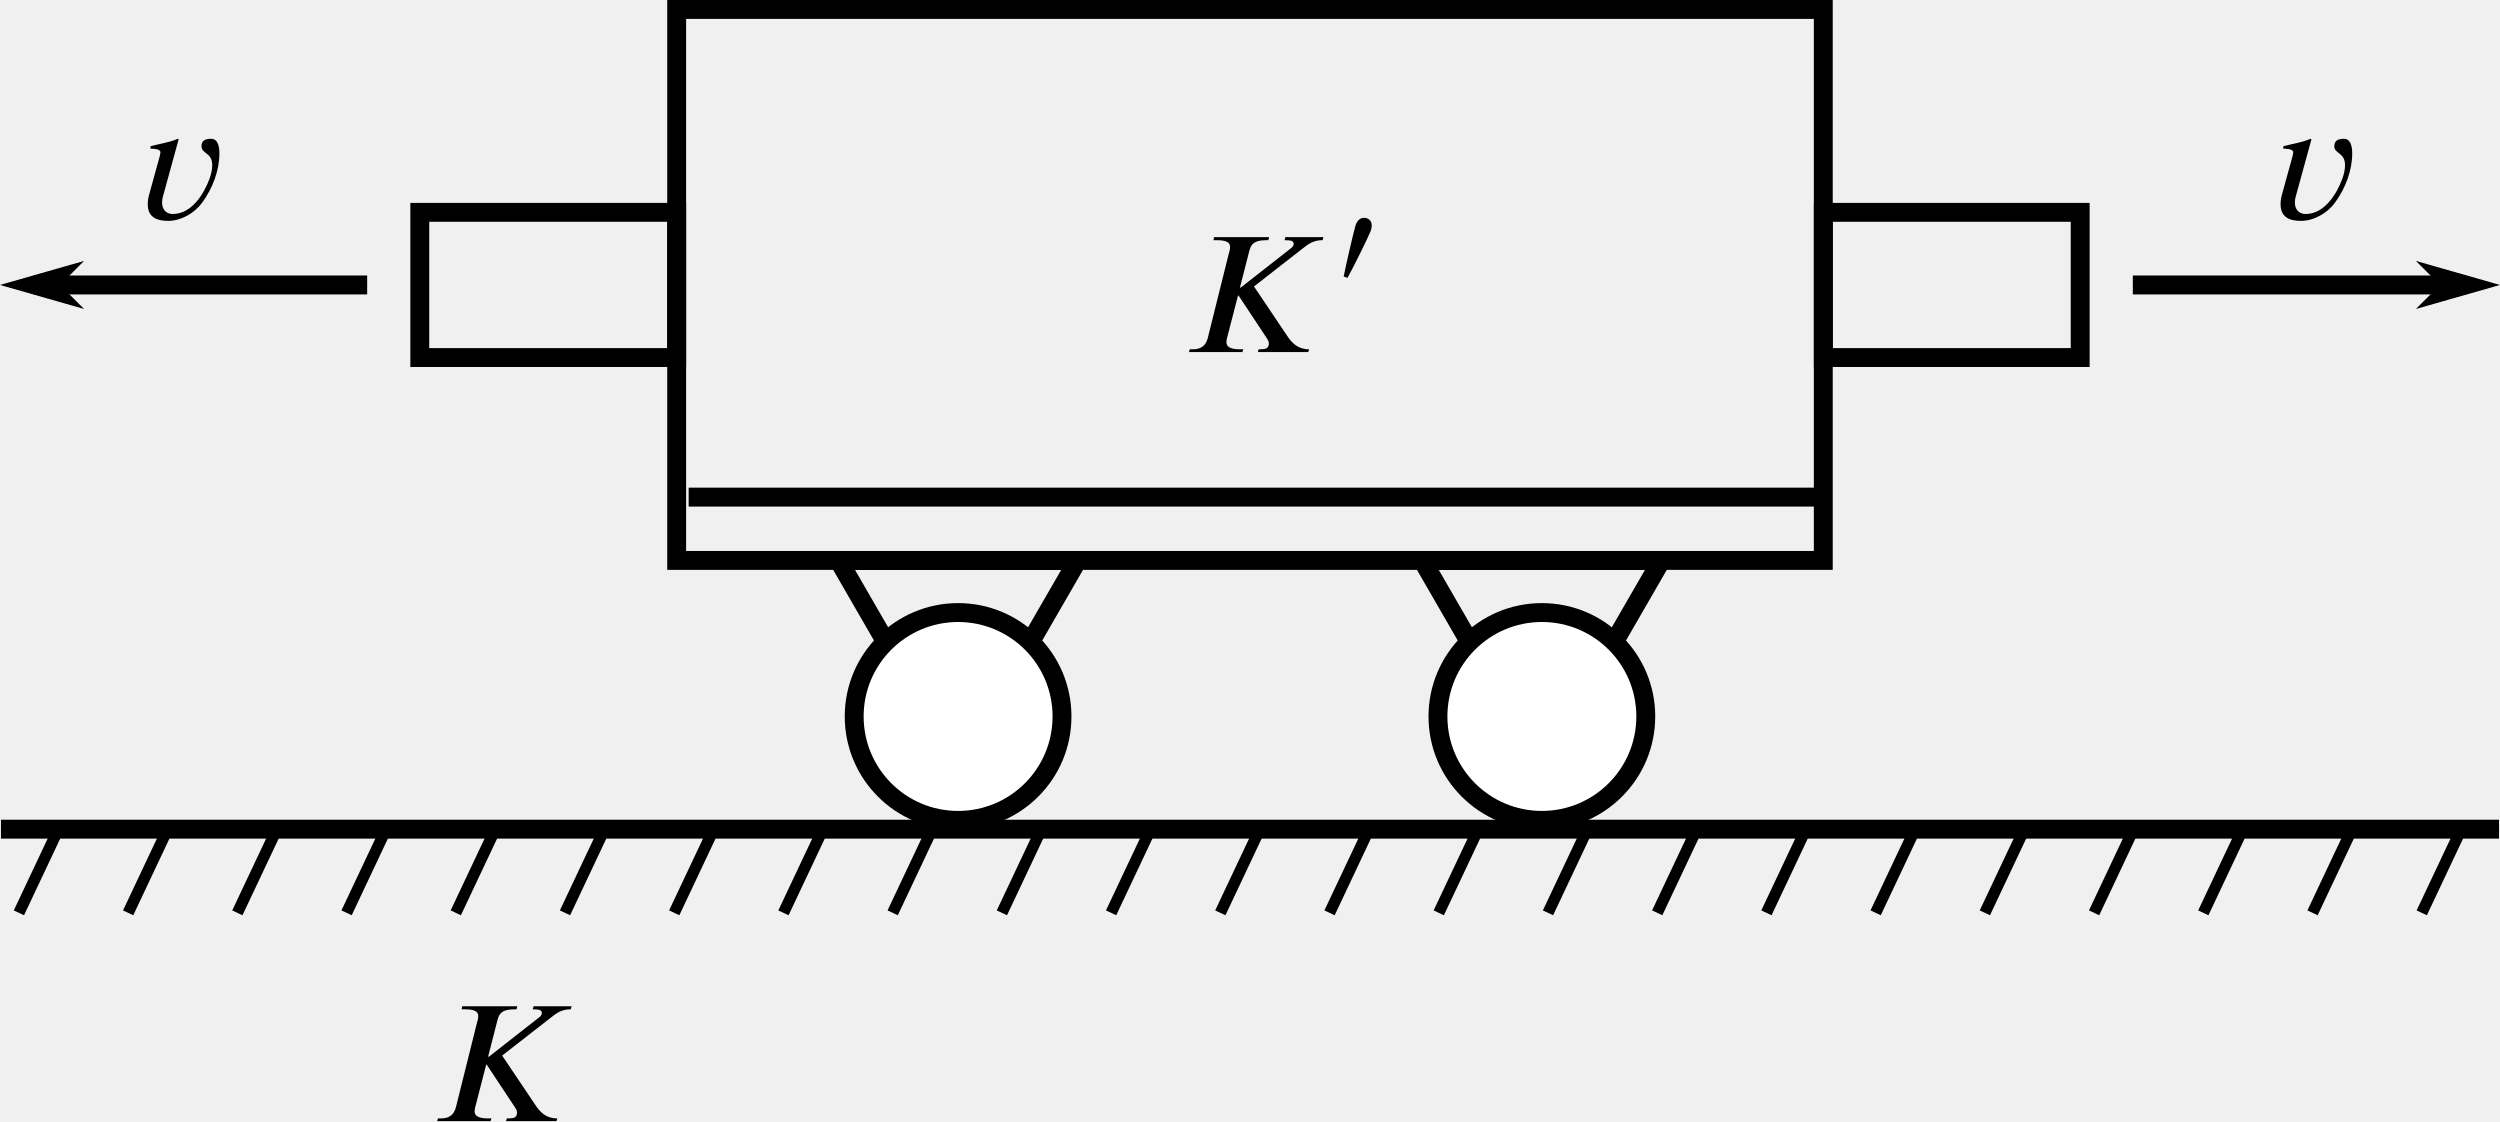
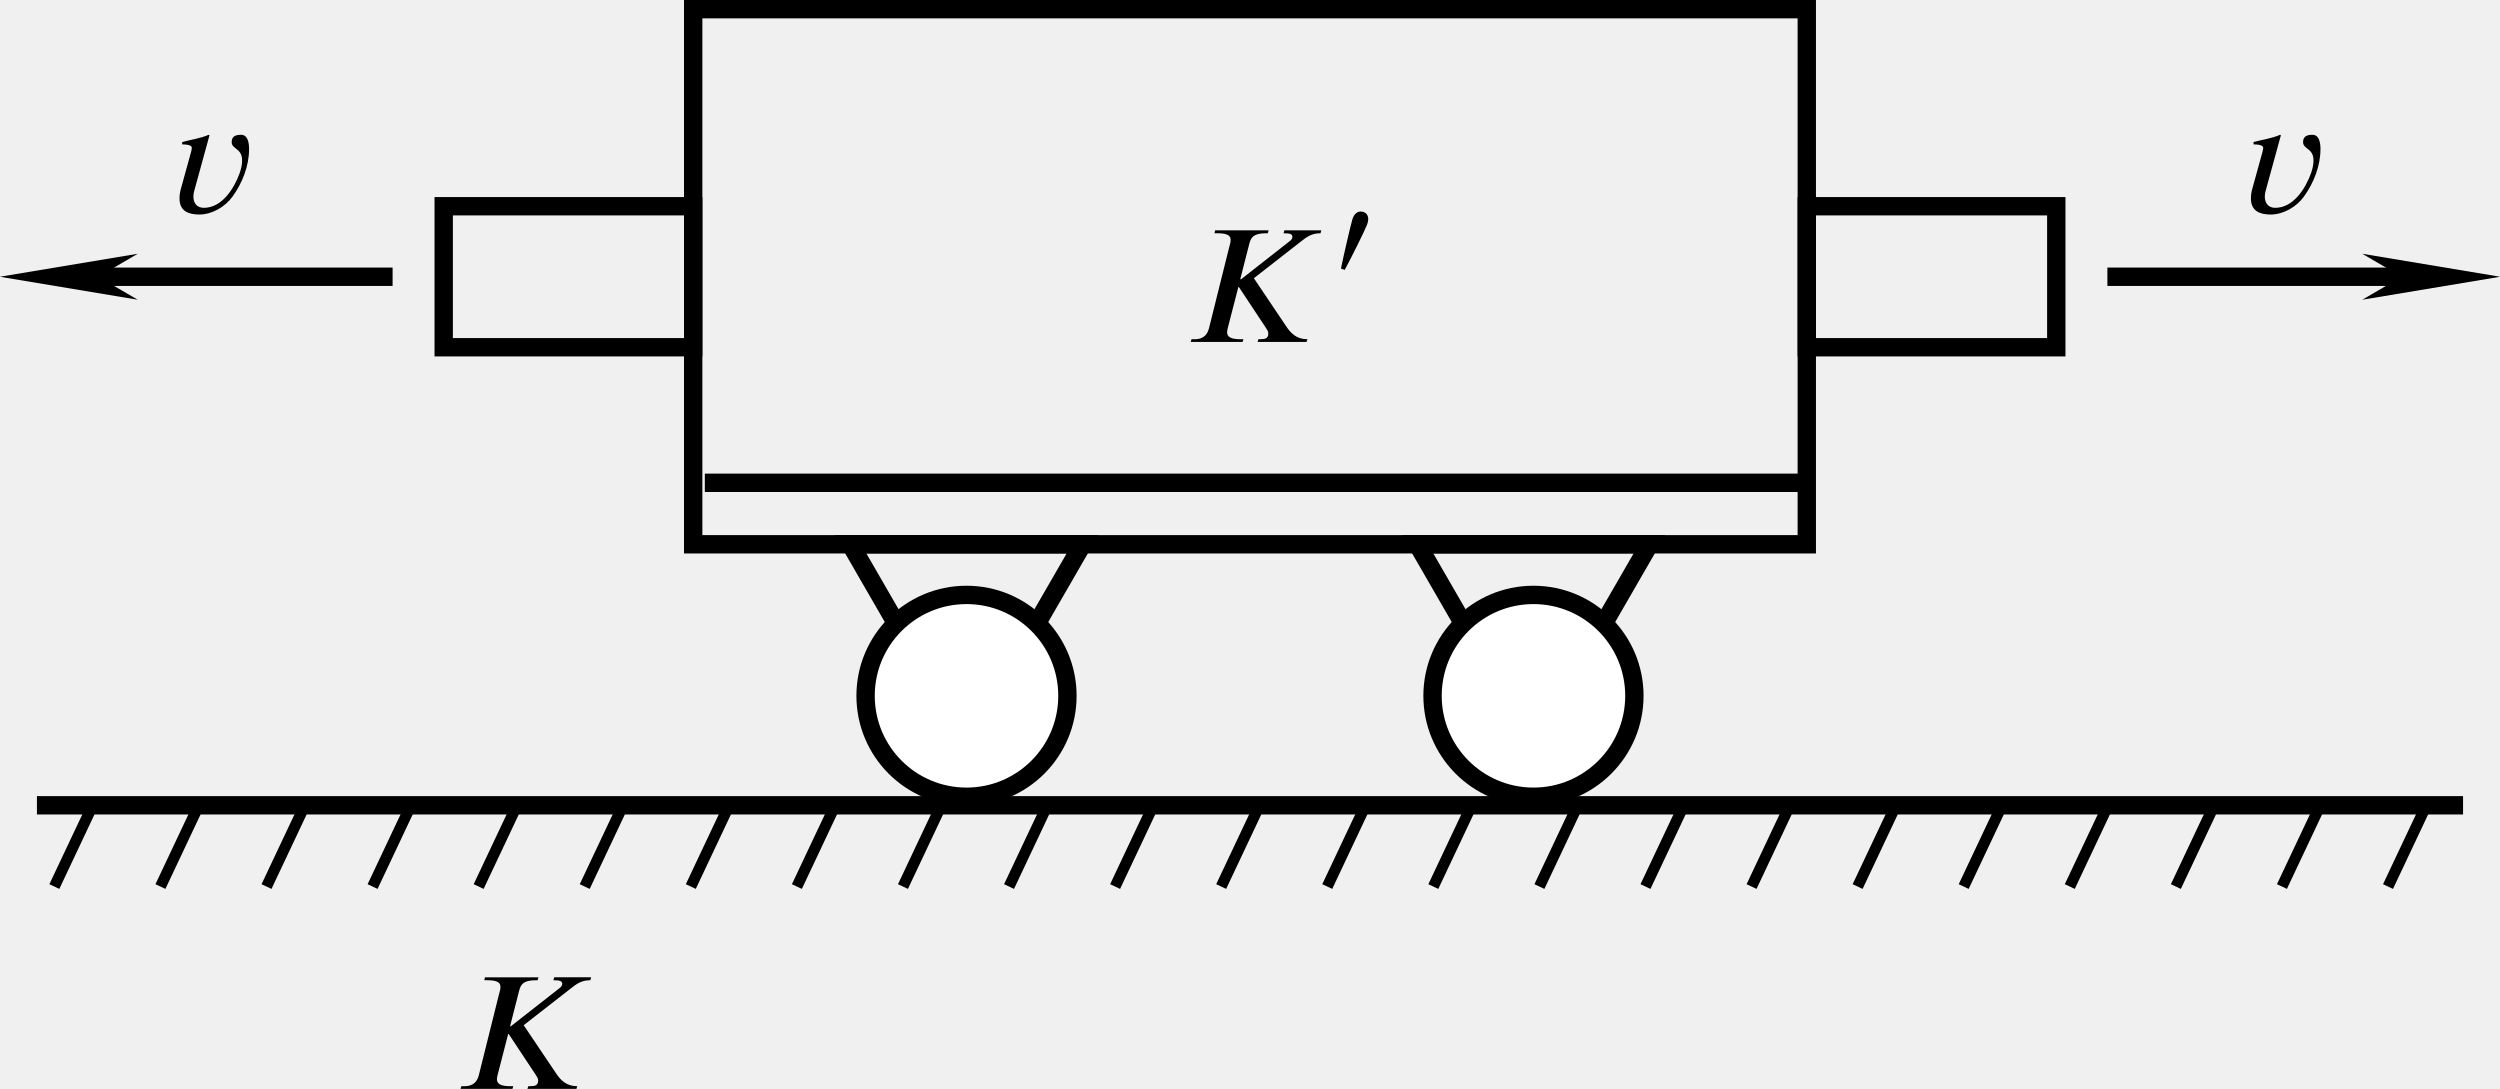
- <svg xmlns="http://www.w3.org/2000/svg" width="35.01mm" height="15.701mm" viewBox="0 0 35.01 15.701" version="1.1" id="svg1730">
+ <svg xmlns="http://www.w3.org/2000/svg" width="36.048mm" height="15.701mm" viewBox="0 0 36.048 15.701" version="1.1" id="svg1730">
  <defs id="defs1724">
    <marker style="overflow:visible" id="marker1224" refX="0" refY="0" orient="auto">
      <path transform="matrix(-0.2,0,0,-0.2,-1.2,0)" style="fill:#000000;fill-opacity:1;fill-rule:evenodd;stroke:#000000;stroke-width:1pt;stroke-opacity:1" d="M 0,0 5,-5 -12.5,0 5,5 Z" id="path1222" />
    </marker>
    <marker style="overflow:visible" id="marker1214" refX="0" refY="0" orient="auto">
      <path transform="matrix(-0.2,0,0,-0.2,-1.2,0)" style="fill:#000000;fill-opacity:1;fill-rule:evenodd;stroke:#000000;stroke-width:1pt;stroke-opacity:1" d="M 0,0 5,-5 -12.5,0 5,5 Z" id="path1212" />
    </marker>
    <marker style="overflow:visible" id="Arrow1Mend" refX="0" refY="0" orient="auto">
      <path transform="matrix(-0.4,0,0,-0.4,-4,0)" style="fill:#000000;fill-opacity:1;fill-rule:evenodd;stroke:#000000;stroke-width:1pt;stroke-opacity:1" d="M 0,0 5,-5 -12.5,0 5,5 Z" id="path1019" />
    </marker>
    <marker style="overflow:visible" id="Arrow1Mend-2" refX="0" refY="0" orient="auto">
      <path transform="matrix(-0.4,0,0,-0.4,-4,0)" style="fill:#000000;fill-opacity:1;fill-rule:evenodd;stroke:#000000;stroke-width:1pt;stroke-opacity:1" d="M 0,0 5,-5 -12.5,0 5,5 Z" id="path1019-6" />
    </marker>
    <defs id="id-e8c80a89-4e8d-46e9-a369-caf1a77277d9">
      <g id="id-8edf39fa-d8f7-4406-8be0-46bc45efe37a">
        <symbol overflow="visible" id="id-103ab1bd-9c9d-4d64-a427-4a9fa39b4b10">
          <path style="stroke:none;stroke-width:0" d="M 1.828,-0.672 H 0.656 V -6.156 H 1.828 Z M 2.5,0 V -6.812 H 0 V 0 Z m 0,0" id="id-cc429887-2913-444e-b123-fd635717ff84" />
        </symbol>
        <symbol overflow="visible" id="id-2579c7a3-e3b4-4bd8-9298-81c810a638f8">
          <path style="stroke:none;stroke-width:0" d="M 2.469,-4.531 2.422,-4.562 c -0.5,0.219 -1.031,0.281 -1.547,0.422 V -4 c 0.125,0 0.562,0 0.562,0.203 0,0.078 -0.031,0.172 -0.047,0.25 L 0.812,-1.453 C 0.75,-1.25 0.719,-1.047 0.719,-0.844 c 0,0.734 0.516,0.938 1.156,0.938 0.734,0 1.5,-0.438 1.938,-1.047 C 4.391,-1.75 4.781,-2.75 4.781,-3.734 4.781,-4.062 4.719,-4.562 4.312,-4.562 c -0.297,0 -0.547,0.078 -0.547,0.422 0,0.438 0.609,0.344 0.609,1.078 0,0.25 -0.062,0.5 -0.141,0.734 -0.328,0.906 -1.031,2.031 -2.094,2.031 -0.406,0 -0.609,-0.281 -0.609,-0.656 0,-0.109 0.016,-0.219 0.047,-0.328 z m 0,0" id="id-4b634465-fd3b-460b-9ccb-0de06e54d0e4" />
        </symbol>
        <symbol overflow="visible" id="id-8f8f7031-3058-4f68-9f1f-f60ae33a9791">
          <path style="stroke:none;stroke-width:0" d="M 8,-6.516 H 5.844 L 5.797,-6.344 c 0.422,0 0.5,0.062 0.516,0.203 0,0.125 -0.078,0.203 -0.188,0.281 L 3.312,-3.656 H 3.266 l 0.531,-2.078 c 0.094,-0.344 0.219,-0.609 0.969,-0.609 H 4.875 l 0.047,-0.172 h -3.125 L 1.766,-6.344 H 1.938 c 0.609,0 0.766,0.156 0.766,0.375 0,0.203 -0.031,0.219 -0.094,0.484 L 1.438,-0.781 c -0.078,0.266 -0.234,0.625 -0.844,0.625 H 0.422 L 0.375,0 H 3.406 L 3.453,-0.156 H 3.281 C 2.688,-0.156 2.5,-0.312 2.5,-0.562 2.5,-0.625 2.516,-0.703 2.531,-0.781 l 0.625,-2.422 H 3.188 L 4.75,-0.844 c 0.078,0.141 0.156,0.203 0.156,0.359 0,0.281 -0.188,0.328 -0.469,0.328 H 4.328 L 4.281,0 H 7.141 L 7.188,-0.156 c -0.641,0 -0.984,-0.359 -1.266,-0.797 L 4.062,-3.719 6.766,-5.828 c 0.406,-0.328 0.688,-0.516 1.188,-0.516 z m 0,0" id="id-71bd8c41-4d65-4155-a611-92cfee4c3ea8" />
        </symbol>
        <symbol overflow="visible" id="id-5c10a2fd-5640-4316-bc8f-36fd232e23e2">
          <path style="stroke:none;stroke-width:0" d="M 1.375,-0.5 H 0.5 V -4.609 H 1.375 Z M 1.859,0 V -5.109 H 0 V 0 Z m 0,0" id="id-1232d556-8504-4f1b-96f7-bc5bbb5cd62a" />
        </symbol>
        <symbol overflow="visible" id="id-a7803152-4696-4e4c-b77b-7dde2c0a6f36">
          <path style="stroke:none;stroke-width:0" d="m 0.969,-0.219 c 0.391,-0.719 1.172,-2.297 1.312,-2.656 0.031,-0.078 0.062,-0.234 0.062,-0.297 0,-0.312 -0.203,-0.453 -0.438,-0.453 -0.188,0 -0.375,0.109 -0.484,0.438 C 1.312,-2.812 0.906,-1.078 0.75,-0.297 Z m 0,0" id="id-1140f862-4764-45e9-9177-b3179a8e8ad3" />
        </symbol>
      </g>
    </defs>
+     <marker markerWidth="12" markerHeight="4" refX="6" refY="2" orient="auto" id="marker2640">
+       <path style="fill:#000000;stroke-width:0px" d="M 12,0 0,2 12,4 8.571,2 12,0" id="path2439" />
+     </marker>
+     <marker markerWidth="12" markerHeight="4" refX="6" refY="2" orient="auto" id="marker2649">
+       <path style="fill:#000000;stroke-width:0px" d="M 0,0 12,2 0,4 3.429,2 0,0" id="path2434" />
+     </marker>
+     <marker markerWidth="7.5" markerHeight="2.5" refX="3.75" refY="1.25" orient="auto" id="marker2622">
+       <path style="fill:#000000;stroke-width:0px" d="M 7.5,0 0,1.25 7.5,2.5 5.357,1.25 7.5,0" id="path2424" />
+     </marker>
+     <marker markerWidth="7.5" markerHeight="2.5" refX="3.75" refY="1.25" orient="auto" id="marker2631">
+       <path style="fill:#000000;stroke-width:0px" d="M 0,0 7.5,1.25 0,2.5 2.143,1.25 0,0" id="path2429" />
+     </marker>
  </defs>
-   <g id="layer1" transform="translate(-78.50107,-62.43847)">
+   <g id="layer1" transform="translate(-77.98203,-62.43847)">
    <path style="fill:none;stroke:#000000;stroke-width:0.265px;stroke-linecap:butt;stroke-linejoin:miter;stroke-opacity:1" d="M 88.145,69.4 H 104.098" id="path847" />
    <g id="g940" transform="matrix(0.2645833,0,0,0.2645833,61.99789,55.68904)">
      <g id="g927" transform="translate(0.06245526)">
        <rect style="fill:none;stroke:#000000;stroke-width:1;stroke-miterlimit:4;stroke-dasharray:none;stroke-opacity:1" id="rect22" width="60.689" height="29.162" x="98.127" y="26.01" />
        <rect style="fill:none;stroke:#000000;stroke-width:1;stroke-miterlimit:4;stroke-dasharray:none;stroke-opacity:1" id="rect849" width="13.596" height="7.685" x="158.817" y="36.749" />
        <rect style="fill:none;stroke:#000000;stroke-width:1;stroke-miterlimit:4;stroke-dasharray:none;stroke-opacity:1" id="rect849-6" width="13.596" height="7.685" x="84.531" y="36.749" />
      </g>
      <g id="g922">
        <g id="g893">
          <path style="fill:none;fill-rule:evenodd;stroke:#000000;stroke-opacity:1" id="path883" d="m 113.085,66.124 -6.323,-10.952 12.646,0 z" />
          <circle style="fill:#ffffff;stroke:#000000;stroke-width:1;stroke-miterlimit:4;stroke-dasharray:none;stroke-opacity:1" id="path866" cx="113.085" cy="63.431" r="5.5" />
        </g>
        <g id="g893-2" transform="translate(30.89802)">
          <path style="fill:none;fill-rule:evenodd;stroke:#000000;stroke-opacity:1" id="path883-4" d="m 113.085,66.124 -6.323,-10.952 12.646,0 z" />
          <circle style="fill:#ffffff;stroke:#000000;stroke-width:1;stroke-miterlimit:4;stroke-dasharray:none;stroke-opacity:1" id="path866-6" cx="113.085" cy="63.431" r="5.5" />
        </g>
      </g>
    </g>
-     <path style="fill:none;stroke:#000000;stroke-width:0.265;stroke-linecap:butt;stroke-linejoin:miter;stroke-miterlimit:4;stroke-dasharray:none;stroke-opacity:1;marker-end:url(#marker1224)" d="m 108.369,66.429 h 4.669" id="path948" />
-     <path style="fill:none;stroke:#000000;stroke-width:0.265;stroke-linecap:butt;stroke-linejoin:miter;stroke-miterlimit:4;stroke-dasharray:none;stroke-opacity:1;marker-end:url(#marker1214)" d="m 83.643,66.429 h -4.669" id="path948-3" />
+     <path style="fill:none;stroke:#000000;stroke-width:0.265;stroke-linecap:butt;stroke-linejoin:miter;stroke-miterlimit:4;stroke-dasharray:none;stroke-opacity:1;marker-end:url(#marker2631)" d="m 108.369,66.429 h 4.669" id="path948" />
+     <path style="fill:none;stroke:#000000;stroke-width:0.265;stroke-linecap:butt;stroke-linejoin:miter;stroke-miterlimit:4;stroke-dasharray:none;stroke-opacity:1;marker-end:url(#marker2631)" d="m 83.643,66.429 h -4.669" id="path948-3" />
    <g id="g1650" transform="matrix(0.2645833,0,0,0.2645833,62.2439,55.23915)">
      <path style="fill:none;stroke:#000000;stroke-width:1px;stroke-linecap:butt;stroke-linejoin:miter;stroke-opacity:1" d="M 61.495,71.097 H 193.714" id="path1195-0" />
      <path style="fill:none;stroke:#000000;stroke-width:0.6;stroke-linecap:butt;stroke-linejoin:miter;stroke-miterlimit:4;stroke-dasharray:none;stroke-opacity:1" d="m 64.535,71.097 -2.09,4.428" id="path1252-916" />
      <path style="fill:none;stroke:#000000;stroke-width:0.6;stroke-linecap:butt;stroke-linejoin:miter;stroke-miterlimit:4;stroke-dasharray:none;stroke-opacity:1" d="m 70.316,71.097 -2.09,4.428" id="path1252-6-8" />
      <path style="fill:none;stroke:#000000;stroke-width:0.6;stroke-linecap:butt;stroke-linejoin:miter;stroke-miterlimit:4;stroke-dasharray:none;stroke-opacity:1" d="m 76.097,71.097 -2.09,4.428" id="path1252-3-2" />
      <path style="fill:none;stroke:#000000;stroke-width:0.6;stroke-linecap:butt;stroke-linejoin:miter;stroke-miterlimit:4;stroke-dasharray:none;stroke-opacity:1" d="m 81.878,71.097 -2.09,4.428" id="path1252-7-2" />
      <path style="fill:none;stroke:#000000;stroke-width:0.6;stroke-linecap:butt;stroke-linejoin:miter;stroke-miterlimit:4;stroke-dasharray:none;stroke-opacity:1" d="m 87.658,71.097 -2.09,4.428" id="path1252-4-5" />
      <path style="fill:none;stroke:#000000;stroke-width:0.6;stroke-linecap:butt;stroke-linejoin:miter;stroke-miterlimit:4;stroke-dasharray:none;stroke-opacity:1" d="m 93.439,71.097 -2.09,4.428" id="path1252-78-9" />
      <path style="fill:none;stroke:#000000;stroke-width:0.6;stroke-linecap:butt;stroke-linejoin:miter;stroke-miterlimit:4;stroke-dasharray:none;stroke-opacity:1" d="m 99.22,71.097 -2.09,4.428" id="path1252-71-5" />
      <path style="fill:none;stroke:#000000;stroke-width:0.6;stroke-linecap:butt;stroke-linejoin:miter;stroke-miterlimit:4;stroke-dasharray:none;stroke-opacity:1" d="m 105.001,71.097 -2.09,4.428" id="path1252-5-0" />
      <path style="fill:none;stroke:#000000;stroke-width:0.6;stroke-linecap:butt;stroke-linejoin:miter;stroke-miterlimit:4;stroke-dasharray:none;stroke-opacity:1" d="m 110.782,71.097 -2.09,4.428" id="path1252-711-7" />
      <path style="fill:none;stroke:#000000;stroke-width:0.6;stroke-linecap:butt;stroke-linejoin:miter;stroke-miterlimit:4;stroke-dasharray:none;stroke-opacity:1" d="m 145.467,71.097 -2.09,4.428" id="path1252-33-3" />
      <path style="fill:none;stroke:#000000;stroke-width:0.6;stroke-linecap:butt;stroke-linejoin:miter;stroke-miterlimit:4;stroke-dasharray:none;stroke-opacity:1" d="m 151.248,71.097 -2.09,4.428" id="path1252-710-3" />
      <path style="fill:none;stroke:#000000;stroke-width:0.6;stroke-linecap:butt;stroke-linejoin:miter;stroke-miterlimit:4;stroke-dasharray:none;stroke-opacity:1" d="m 157.029,71.097 -2.09,4.428" id="path1252-0-3" />
      <path style="fill:none;stroke:#000000;stroke-width:0.6;stroke-linecap:butt;stroke-linejoin:miter;stroke-miterlimit:4;stroke-dasharray:none;stroke-opacity:1" d="m 162.809,71.097 -2.09,4.428" id="path1252-1-2" />
      <path style="fill:none;stroke:#000000;stroke-width:0.6;stroke-linecap:butt;stroke-linejoin:miter;stroke-miterlimit:4;stroke-dasharray:none;stroke-opacity:1" d="m 168.59,71.097 -2.09,4.428" id="path1252-9-9" />
      <path style="fill:none;stroke:#000000;stroke-width:0.6;stroke-linecap:butt;stroke-linejoin:miter;stroke-miterlimit:4;stroke-dasharray:none;stroke-opacity:1" d="m 174.371,71.097 -2.09,4.428" id="path1252-41-5" />
      <path style="fill:none;stroke:#000000;stroke-width:0.6;stroke-linecap:butt;stroke-linejoin:miter;stroke-miterlimit:4;stroke-dasharray:none;stroke-opacity:1" d="m 180.152,71.097 -2.09,4.428" id="path1252-70-0" />
      <path style="fill:none;stroke:#000000;stroke-width:0.6;stroke-linecap:butt;stroke-linejoin:miter;stroke-miterlimit:4;stroke-dasharray:none;stroke-opacity:1" d="m 185.933,71.097 -2.09,4.428" id="path1252-49-9" />
      <path style="fill:none;stroke:#000000;stroke-width:0.6;stroke-linecap:butt;stroke-linejoin:miter;stroke-miterlimit:4;stroke-dasharray:none;stroke-opacity:1" d="m 191.714,71.097 -2.09,4.428" id="path1252-97-7" />
      <path style="fill:none;stroke:#000000;stroke-width:0.6;stroke-linecap:butt;stroke-linejoin:miter;stroke-miterlimit:4;stroke-dasharray:none;stroke-opacity:1" d="m 116.563,71.097 -2.09,4.428" id="path1252-65-3" />
      <path style="fill:none;stroke:#000000;stroke-width:0.6;stroke-linecap:butt;stroke-linejoin:miter;stroke-miterlimit:4;stroke-dasharray:none;stroke-opacity:1" d="m 122.343,71.097 -2.09,4.428" id="path1252-52-3" />
      <path style="fill:none;stroke:#000000;stroke-width:0.6;stroke-linecap:butt;stroke-linejoin:miter;stroke-miterlimit:4;stroke-dasharray:none;stroke-opacity:1" d="m 128.124,71.097 -2.09,4.428" id="path1252-77-2" />
      <path style="fill:none;stroke:#000000;stroke-width:0.6;stroke-linecap:butt;stroke-linejoin:miter;stroke-miterlimit:4;stroke-dasharray:none;stroke-opacity:1" d="m 133.905,71.097 -2.09,4.428" id="path1252-528-2" />
      <path style="fill:none;stroke:#000000;stroke-width:0.6;stroke-linecap:butt;stroke-linejoin:miter;stroke-miterlimit:4;stroke-dasharray:none;stroke-opacity:1" d="m 139.686,71.097 -2.09,4.428" id="path1252-91-8" />
    </g>
    <g style="fill:#000000;fill-opacity:1" id="id-edaf79b4-a237-43ae-8665-03a93c80df3b" transform="matrix(0.246945,0,0,0.246945,43.66924,32.22899)">
      <g transform="translate(148.712,134.765)" id="g17395">
        <path style="stroke:none;stroke-width:0" d="M 2.469,-4.531 2.422,-4.562 c -0.5,0.219 -1.031,0.281 -1.547,0.422 V -4 c 0.125,0 0.562,0 0.562,0.203 0,0.078 -0.031,0.172 -0.047,0.25 L 0.812,-1.453 C 0.75,-1.25 0.719,-1.047 0.719,-0.844 c 0,0.734 0.516,0.938 1.156,0.938 0.734,0 1.5,-0.438 1.938,-1.047 C 4.391,-1.75 4.781,-2.75 4.781,-3.734 4.781,-4.062 4.719,-4.562 4.312,-4.562 c -0.297,0 -0.547,0.078 -0.547,0.422 0,0.438 0.609,0.344 0.609,1.078 0,0.25 -0.062,0.5 -0.141,0.734 -0.328,0.906 -1.031,2.031 -2.094,2.031 -0.406,0 -0.609,-0.281 -0.609,-0.656 0,-0.109 0.016,-0.219 0.047,-0.328 z m 0,0" id="id-f6027f80-4149-4b11-bb37-eac0f1fa25a1" />
      </g>
    </g>
    <g style="fill:#000000;fill-opacity:1" id="id-97c1577b-2f82-449f-bbe6-f313c4269379" transform="matrix(0.246945,0,0,0.246945,71.4729,32.22899)">
      <g transform="translate(157.071,134.765)" id="g17399">
        <path style="stroke:none;stroke-width:0" d="M 2.469,-4.531 2.422,-4.562 c -0.5,0.219 -1.031,0.281 -1.547,0.422 V -4 c 0.125,0 0.562,0 0.562,0.203 0,0.078 -0.031,0.172 -0.047,0.25 L 0.812,-1.453 C 0.75,-1.25 0.719,-1.047 0.719,-0.844 c 0,0.734 0.516,0.938 1.156,0.938 0.734,0 1.5,-0.438 1.938,-1.047 C 4.391,-1.75 4.781,-2.75 4.781,-3.734 4.781,-4.062 4.719,-4.562 4.312,-4.562 c -0.297,0 -0.547,0.078 -0.547,0.422 0,0.438 0.609,0.344 0.609,1.078 0,0.25 -0.062,0.5 -0.141,0.734 -0.328,0.906 -1.031,2.031 -2.094,2.031 -0.406,0 -0.609,-0.281 -0.609,-0.656 0,-0.109 0.016,-0.219 0.047,-0.328 z m 0,0" id="id-194c3439-7ec3-452d-9f48-b628a1fec252" />
      </g>
    </g>
    <g style="fill:#000000;fill-opacity:1" id="id-a8bd72fd-e7e2-4011-815c-0256339a9262" transform="matrix(0.246945,0,0,0.246945,42.79297,44.8597)">
      <g transform="translate(169.014,134.765)" id="g17407">
        <path style="stroke:none;stroke-width:0" d="M 8,-6.516 H 5.844 L 5.797,-6.344 c 0.422,0 0.5,0.062 0.516,0.203 0,0.125 -0.078,0.203 -0.188,0.281 L 3.312,-3.656 H 3.266 l 0.531,-2.078 c 0.094,-0.344 0.219,-0.609 0.969,-0.609 H 4.875 l 0.047,-0.172 h -3.125 L 1.766,-6.344 H 1.938 c 0.609,0 0.766,0.156 0.766,0.375 0,0.203 -0.031,0.219 -0.094,0.484 L 1.438,-0.781 c -0.078,0.266 -0.234,0.625 -0.844,0.625 H 0.422 L 0.375,0 H 3.406 L 3.453,-0.156 H 3.281 C 2.688,-0.156 2.5,-0.312 2.5,-0.562 2.5,-0.625 2.516,-0.703 2.531,-0.781 l 0.625,-2.422 H 3.188 L 4.75,-0.844 c 0.078,0.141 0.156,0.203 0.156,0.359 0,0.281 -0.188,0.328 -0.469,0.328 H 4.328 L 4.281,0 H 7.141 L 7.188,-0.156 c -0.641,0 -0.984,-0.359 -1.266,-0.797 L 4.062,-3.719 6.766,-5.828 c 0.406,-0.328 0.688,-0.516 1.188,-0.516 z m 0,0" id="id-ed4ef611-2c58-41be-a2c3-8aebd24766ce" />
      </g>
    </g>
    <g id="g17977" transform="translate(-3.709719,10.03013)">
      <g style="fill:#000000;fill-opacity:1" id="id-70d22630-560a-4c1f-a968-f9b38562f4ca" transform="matrix(0.246945,0,0,0.246945,54.14294,24.05877)">
        <g transform="translate(180.71,134.765)" id="g17411">
          <path style="stroke:none;stroke-width:0" d="M 8,-6.516 H 5.844 L 5.797,-6.344 c 0.422,0 0.5,0.062 0.516,0.203 0,0.125 -0.078,0.203 -0.188,0.281 L 3.312,-3.656 H 3.266 l 0.531,-2.078 c 0.094,-0.344 0.219,-0.609 0.969,-0.609 H 4.875 l 0.047,-0.172 h -3.125 L 1.766,-6.344 H 1.938 c 0.609,0 0.766,0.156 0.766,0.375 0,0.203 -0.031,0.219 -0.094,0.484 L 1.438,-0.781 c -0.078,0.266 -0.234,0.625 -0.844,0.625 H 0.422 L 0.375,0 H 3.406 L 3.453,-0.156 H 3.281 C 2.688,-0.156 2.5,-0.312 2.5,-0.562 2.5,-0.625 2.516,-0.703 2.531,-0.781 l 0.625,-2.422 H 3.188 L 4.75,-0.844 c 0.078,0.141 0.156,0.203 0.156,0.359 0,0.281 -0.188,0.328 -0.469,0.328 H 4.328 L 4.281,0 H 7.141 L 7.188,-0.156 c -0.641,0 -0.984,-0.359 -1.266,-0.797 L 4.062,-3.719 6.766,-5.828 c 0.406,-0.328 0.688,-0.516 1.188,-0.516 z m 0,0" id="id-3ad5726c-8368-44d6-ba7e-25eb8c3c9ce6" />
        </g>
      </g>
      <g style="fill:#000000;fill-opacity:1" id="id-07f79eba-a3ce-418a-8ee6-ac66793bef06" transform="matrix(0.246945,0,0,0.246945,54.14294,24.05877)">
        <g transform="translate(189.108,130.779)" id="g17415">
          <path style="stroke:none;stroke-width:0" d="m 0.969,-0.219 c 0.391,-0.719 1.172,-2.297 1.312,-2.656 0.031,-0.078 0.062,-0.234 0.062,-0.297 0,-0.312 -0.203,-0.453 -0.438,-0.453 -0.188,0 -0.375,0.109 -0.484,0.438 C 1.312,-2.812 0.906,-1.078 0.75,-0.297 Z m 0,0" id="id-a2670d91-1fd5-4f91-a5b0-9a68489b1cca" />
        </g>
      </g>
    </g>
  </g>
</svg>
